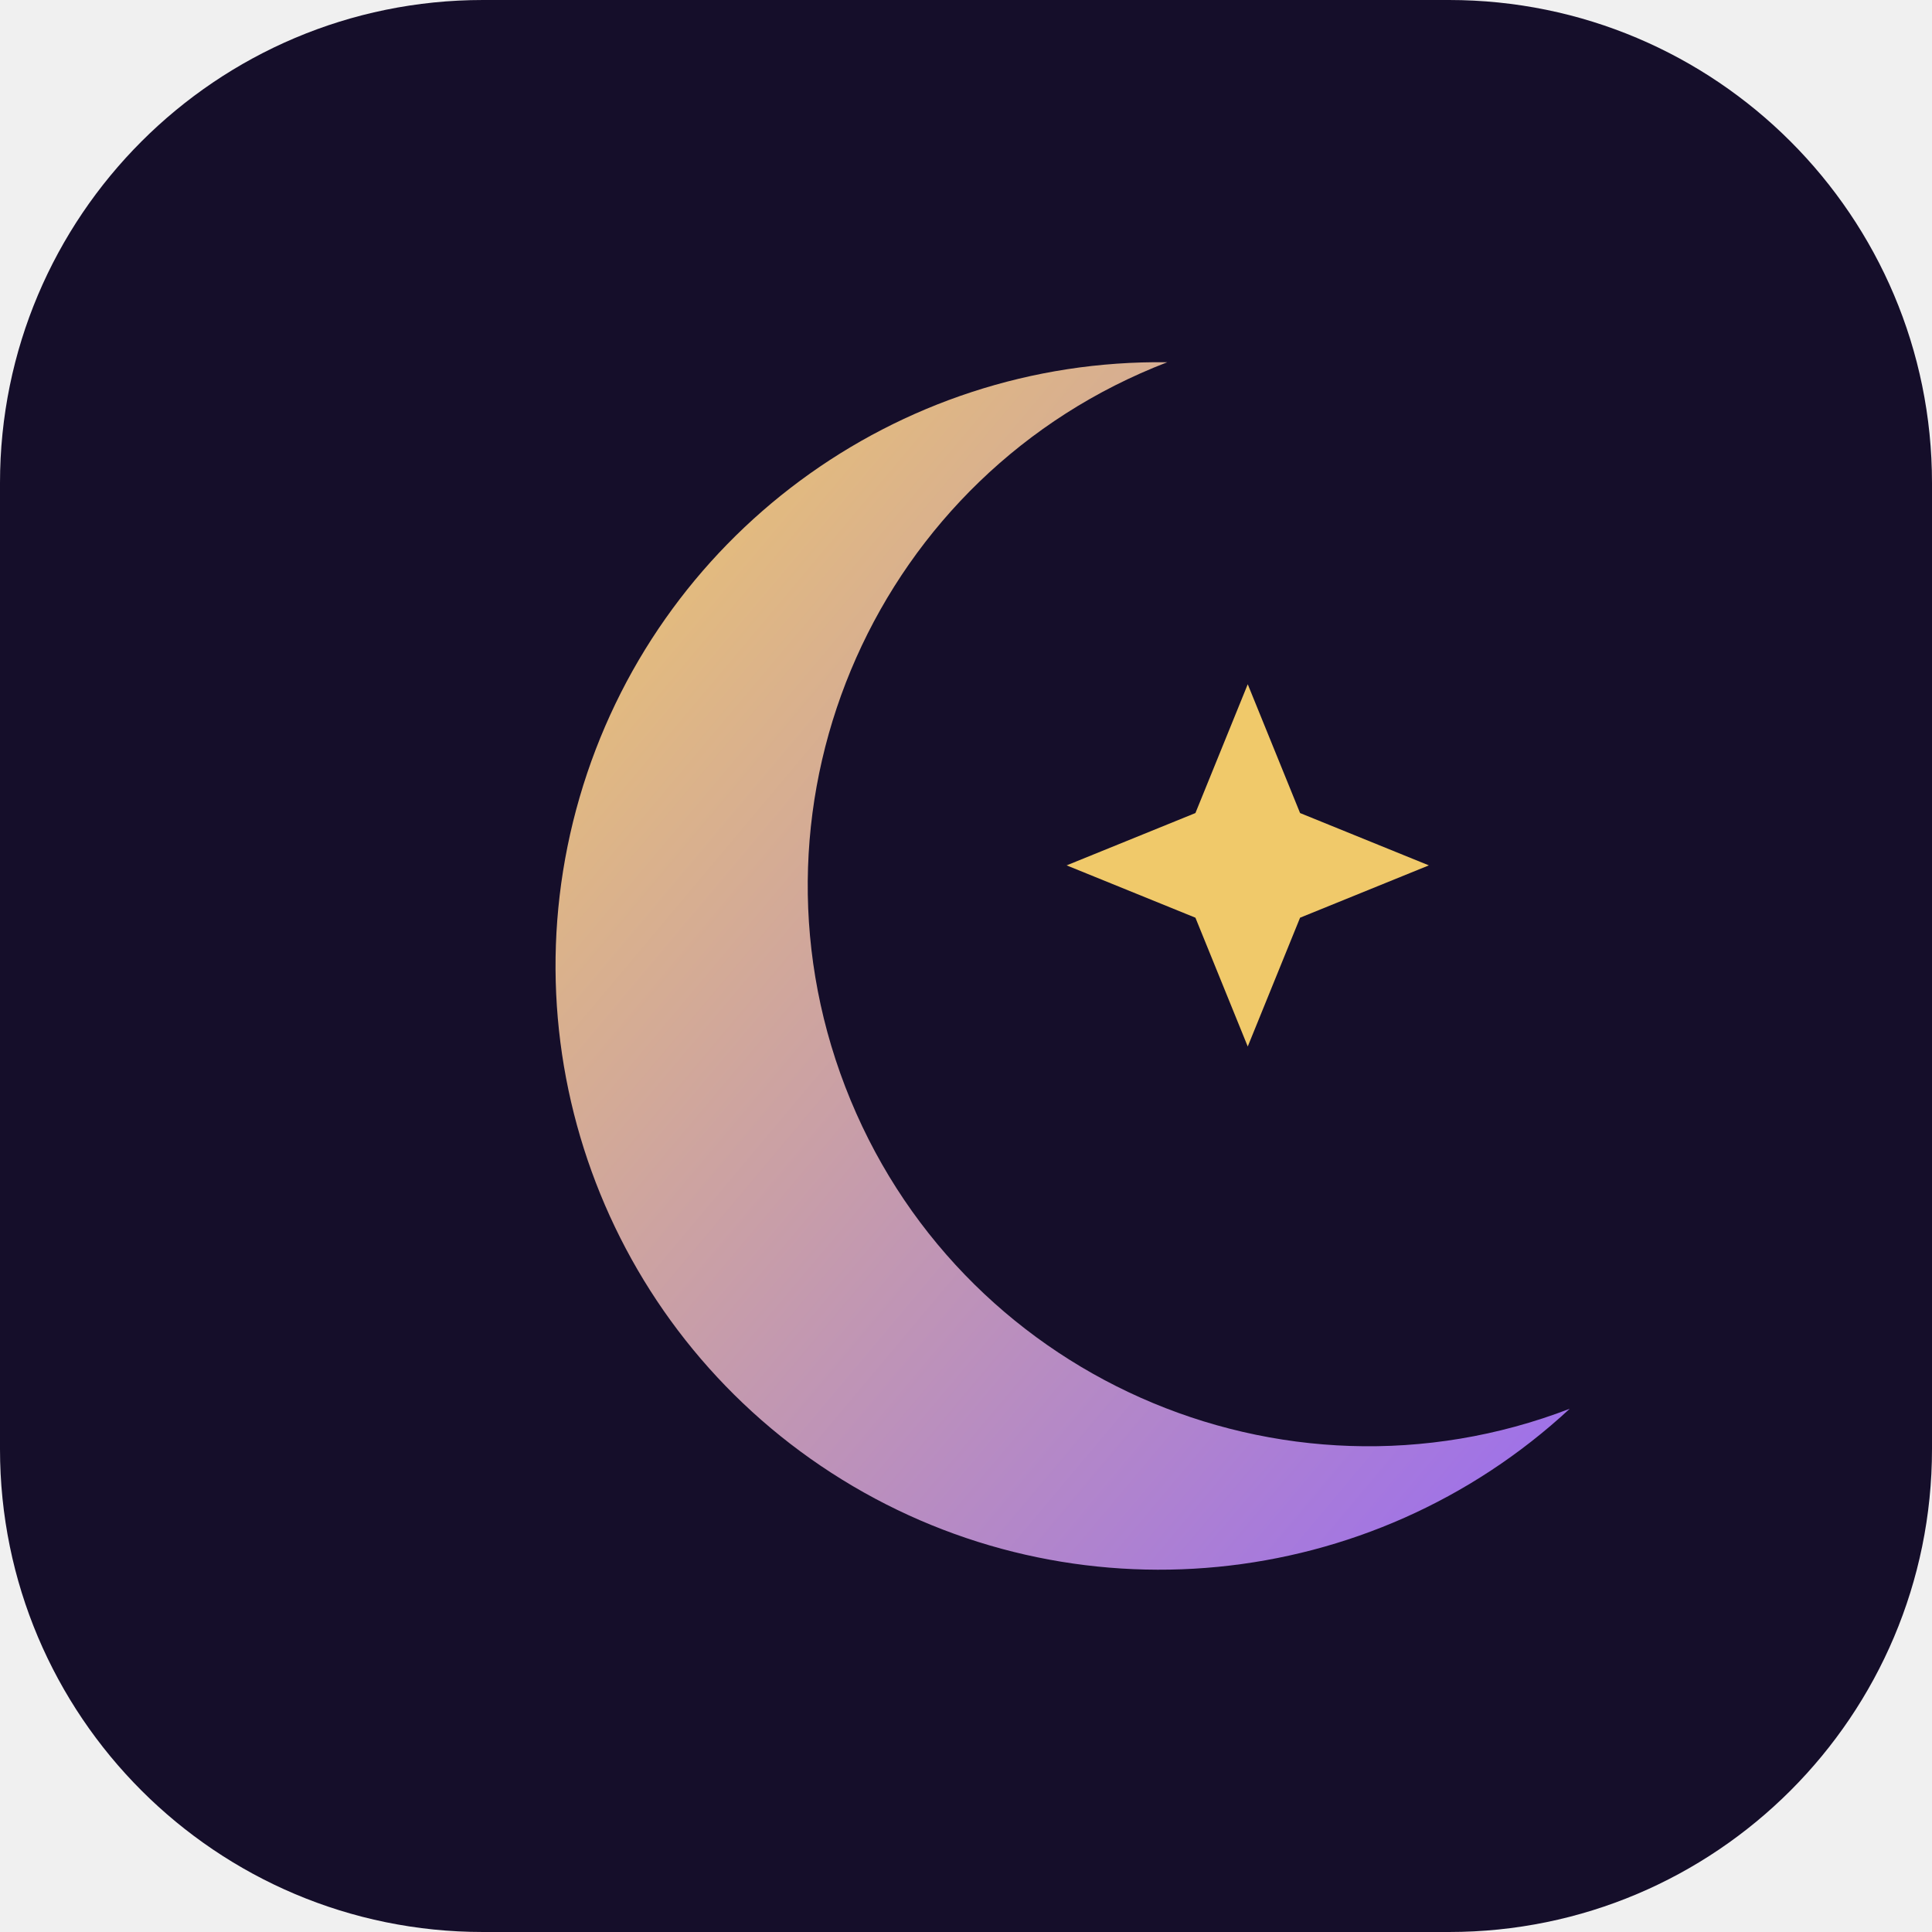
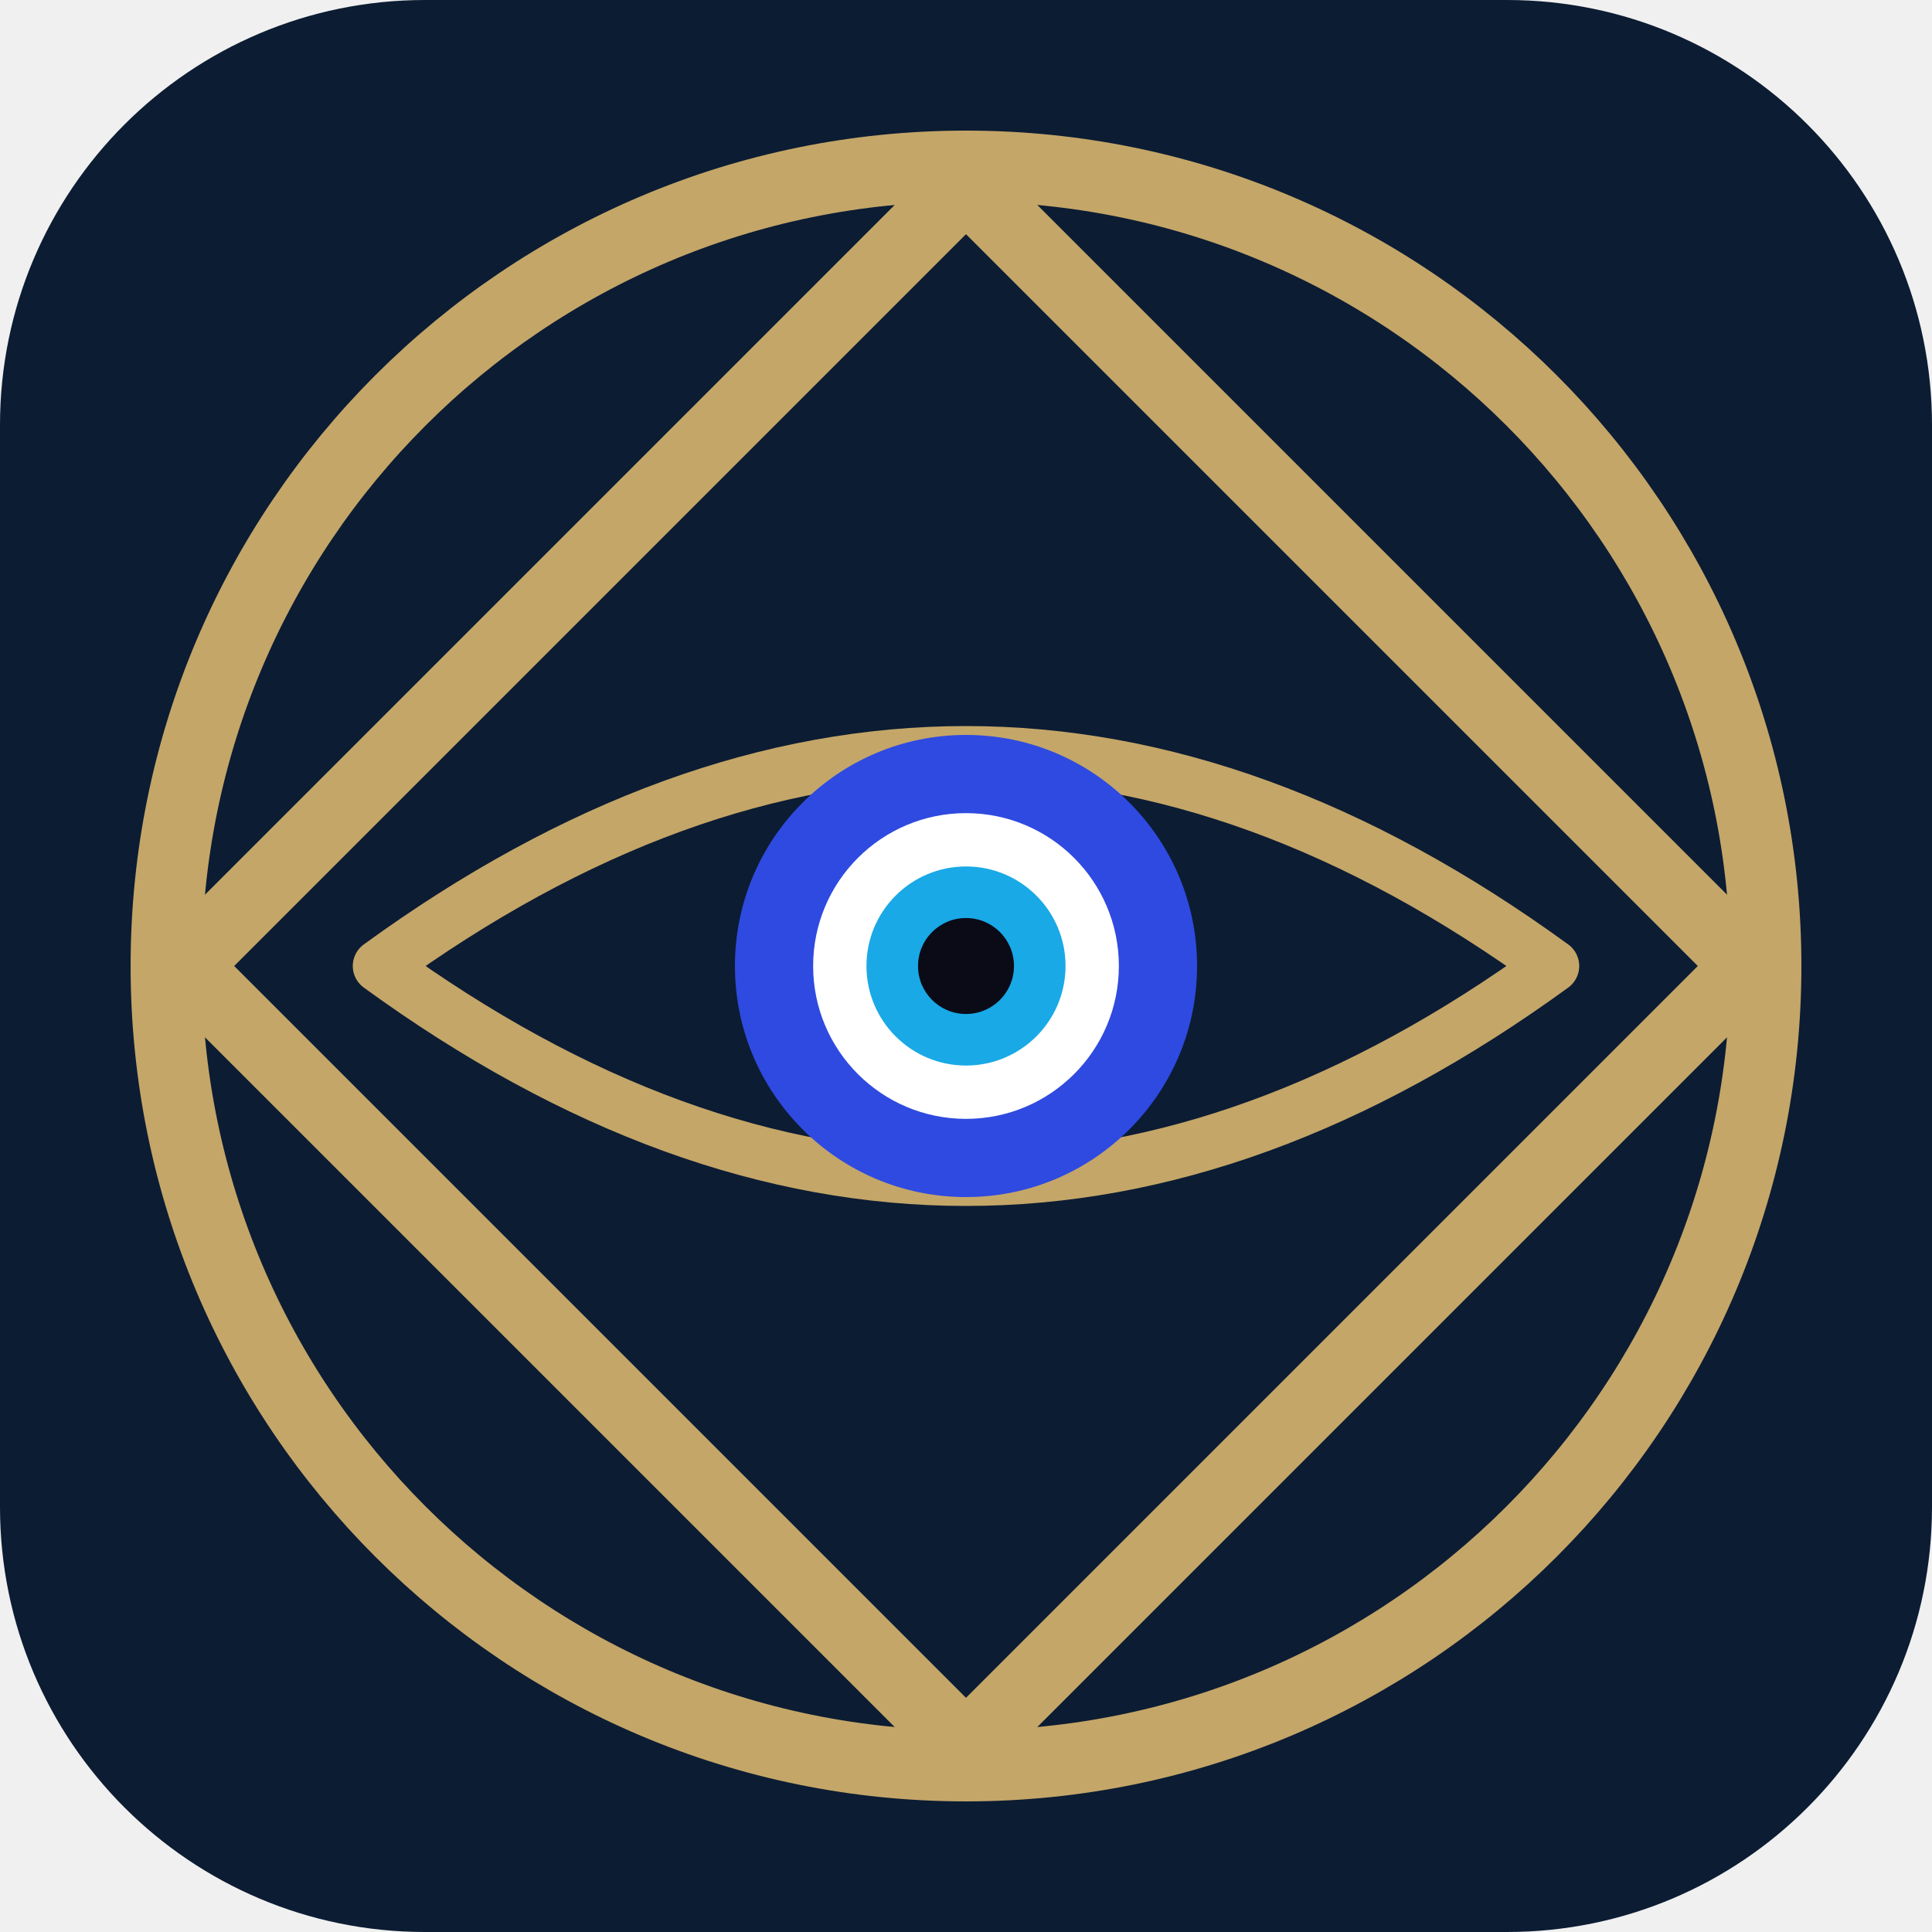
- <svg xmlns="http://www.w3.org/2000/svg" viewBox="0 0 48 48">
-   <defs>
-     <linearGradient id="g" x1="0" y1="0" x2="1" y2="1">
-       <stop offset="0%" stop-color="#f0c96a" />
-       <stop offset="100%" stop-color="#9a6cf0" />
-     </linearGradient>
-   </defs>
-   <rect width="48" height="48" rx="12" fill="#150e2a" />
-   <path d="M29 9a15 15 0 1 0 10 26A13 13 0 1 1 29 9Z" fill="url(#g)" />
-   <path d="m31 17 1.3 3.2 3.2 1.3-3.2 1.3L31 26l-1.3-3.2-3.2-1.3 3.2-1.3Z" fill="#f0c96a" />
+ <svg xmlns="http://www.w3.org/2000/svg" viewBox="0 0 100 100">
+   <rect width="100" height="100" rx="22" fill="#0c1c33" />
+   <g transform="translate(50 50) scale(0.92) translate(-50 -50)">
+     <circle cx="50" cy="50" r="45" fill="none" stroke="#c4a668" stroke-width="4" />
+     <path d="M50 6 L94 50 L50 94 L6 50 Z" fill="none" stroke="#c4a668" stroke-width="4" stroke-linejoin="round" />
+     <path d="M17 50 Q50 26 83 50 Q50 74 17 50Z" fill="none" stroke="#c4a668" stroke-width="3" stroke-linejoin="round" />
+     <circle cx="50" cy="50" r="13" fill="#2f4ae0" />
+     <circle cx="50" cy="50" r="8.6" fill="#fff" />
+     <circle cx="50" cy="50" r="5.6" fill="#19a9e6" />
+     <circle cx="50" cy="50" r="2.7" fill="#0b0b18" />
+   </g>
</svg>
